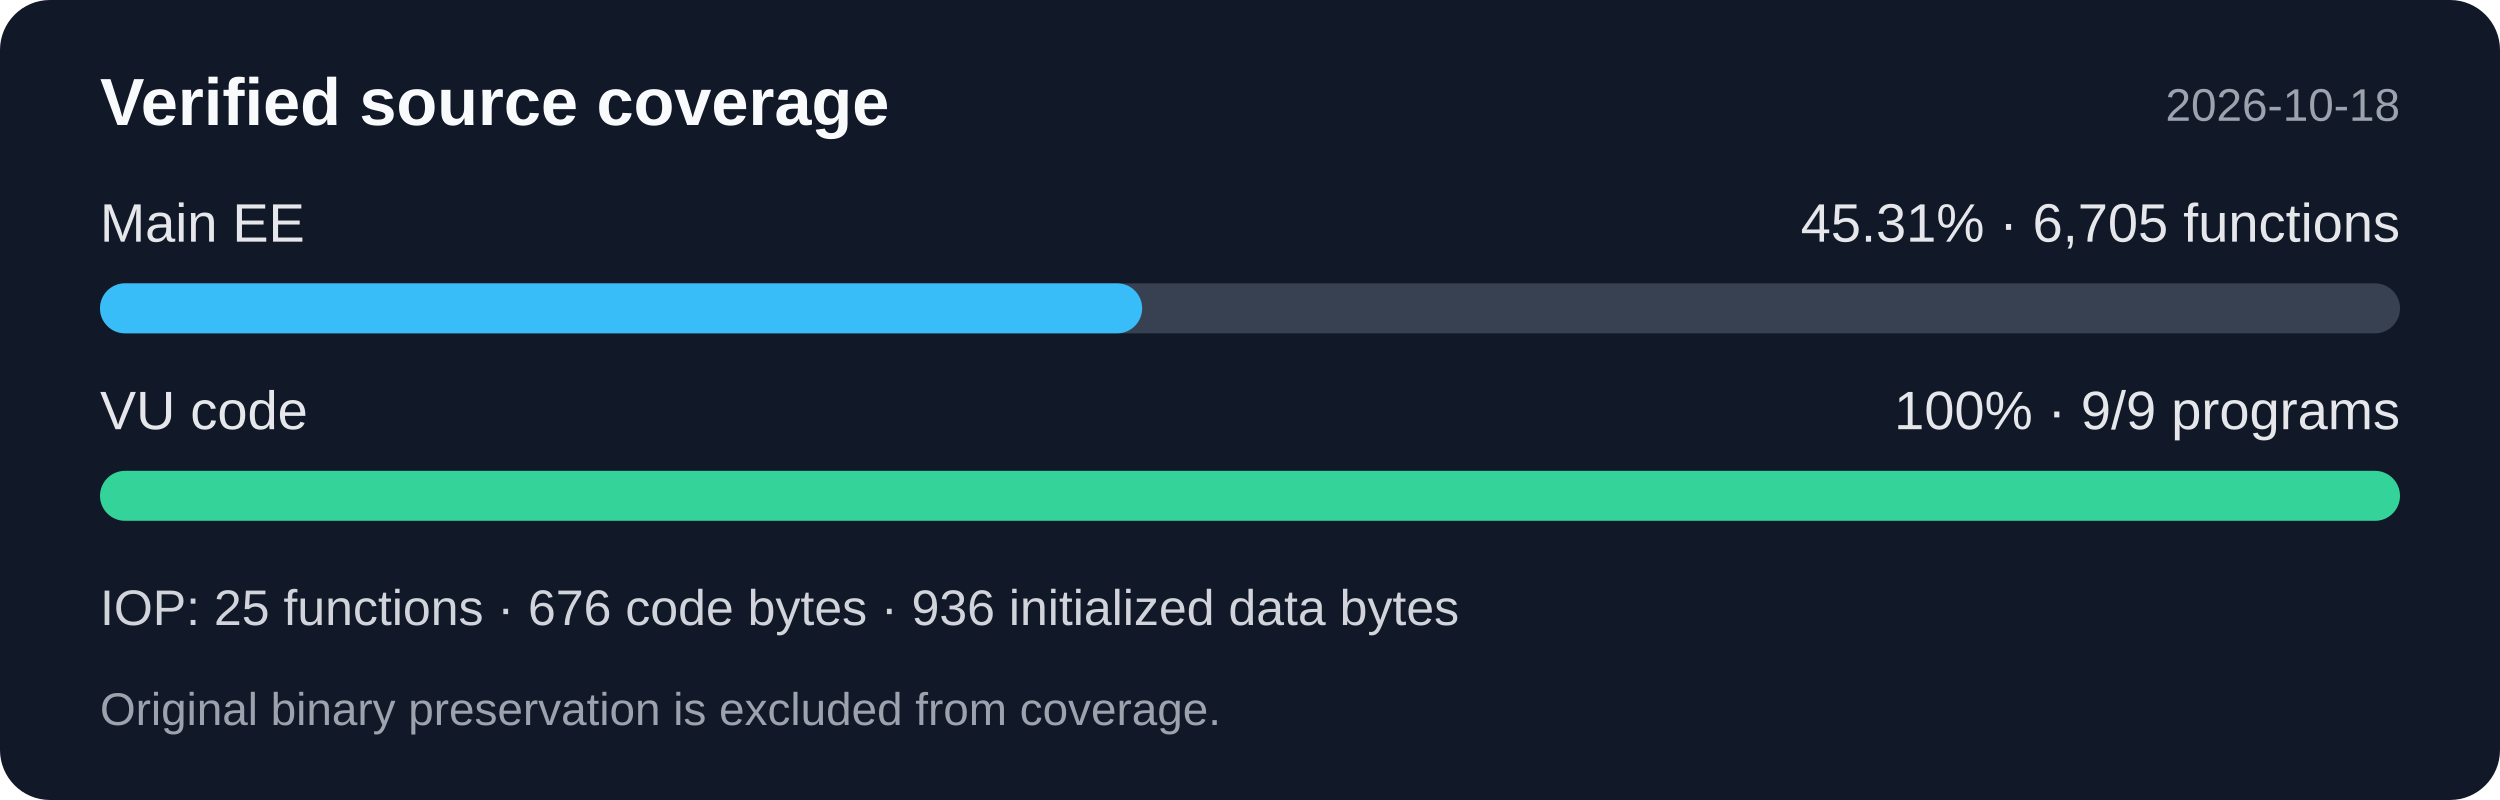
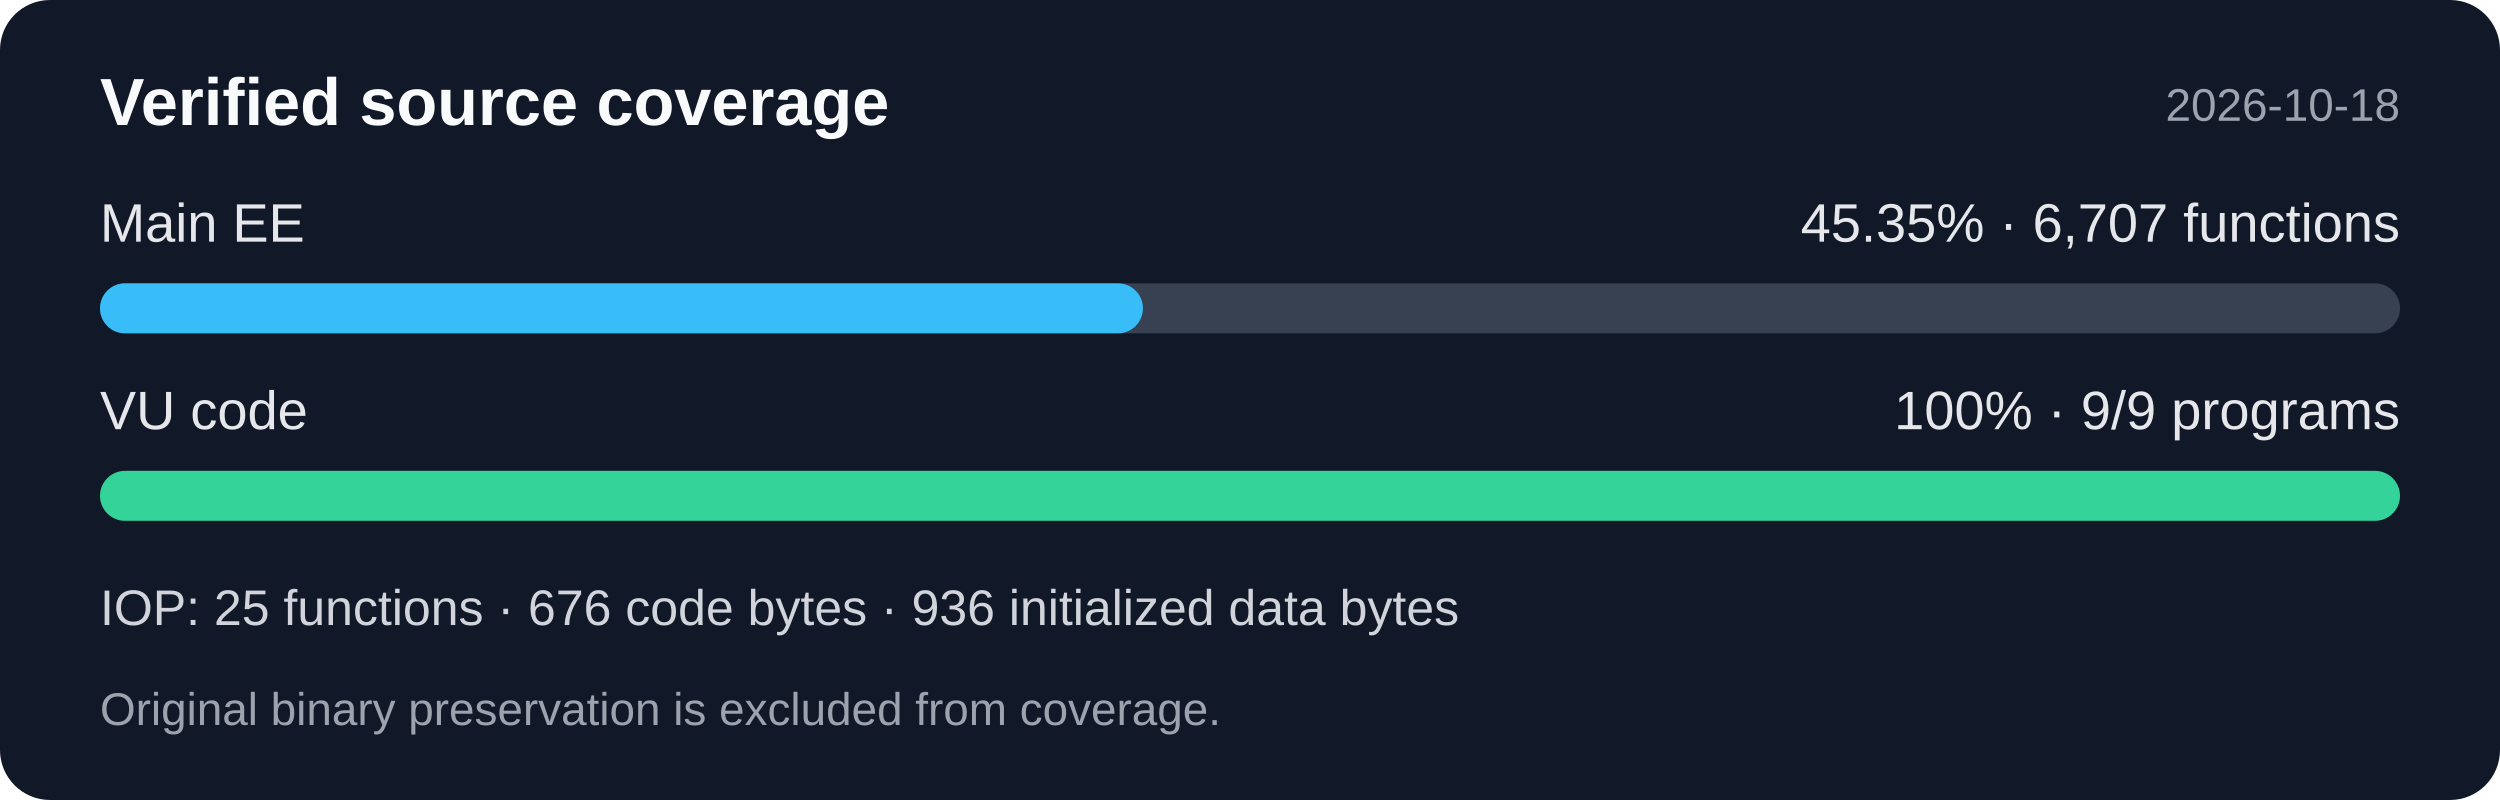
<svg xmlns="http://www.w3.org/2000/svg" width="600" height="192" viewBox="0 0 600 192" role="img" aria-labelledby="title desc">
  <rect width="600" height="192" rx="12" fill="#111827" />
  <g font-family="Segoe UI,Arial,sans-serif">
    <text x="24" y="30" fill="#f9fafb" font-size="16" font-weight="600">Verified source coverage</text>
    <text x="576" y="29" fill="#9ca3af" font-size="11" text-anchor="end">2026-10-18</text>
    <text x="24" y="58" fill="#e5e7eb" font-size="13">Main EE</text>
-     <text x="576" y="58" fill="#e5e7eb" font-size="13" text-anchor="end">45.31% · 6,705 functions</text>
+     <text x="576" y="58" fill="#e5e7eb" font-size="13" text-anchor="end">45.35% · 6,707 functions</text>
    <rect x="24" y="68" width="552" height="12" rx="6" fill="#374151" />
-     <rect x="24" y="68" width="250.121" height="12" rx="6" fill="#38bdf8" />
+     <rect x="24" y="68" width="250.305" height="12" rx="6" fill="#38bdf8" />
    <text x="24" y="103" fill="#e5e7eb" font-size="13">VU code</text>
    <text x="576" y="103" fill="#e5e7eb" font-size="13" text-anchor="end">100% · 9/9 programs</text>
    <rect x="24" y="113" width="552" height="12" rx="6" fill="#34d399" />
    <text x="24" y="150" fill="#d1d5db" font-size="12">IOP: 25 functions · 676 code bytes · 936 initialized data bytes</text>
    <text x="24" y="174" fill="#9ca3af" font-size="11">Original binary preservation is excluded from coverage.</text>
  </g>
</svg>
